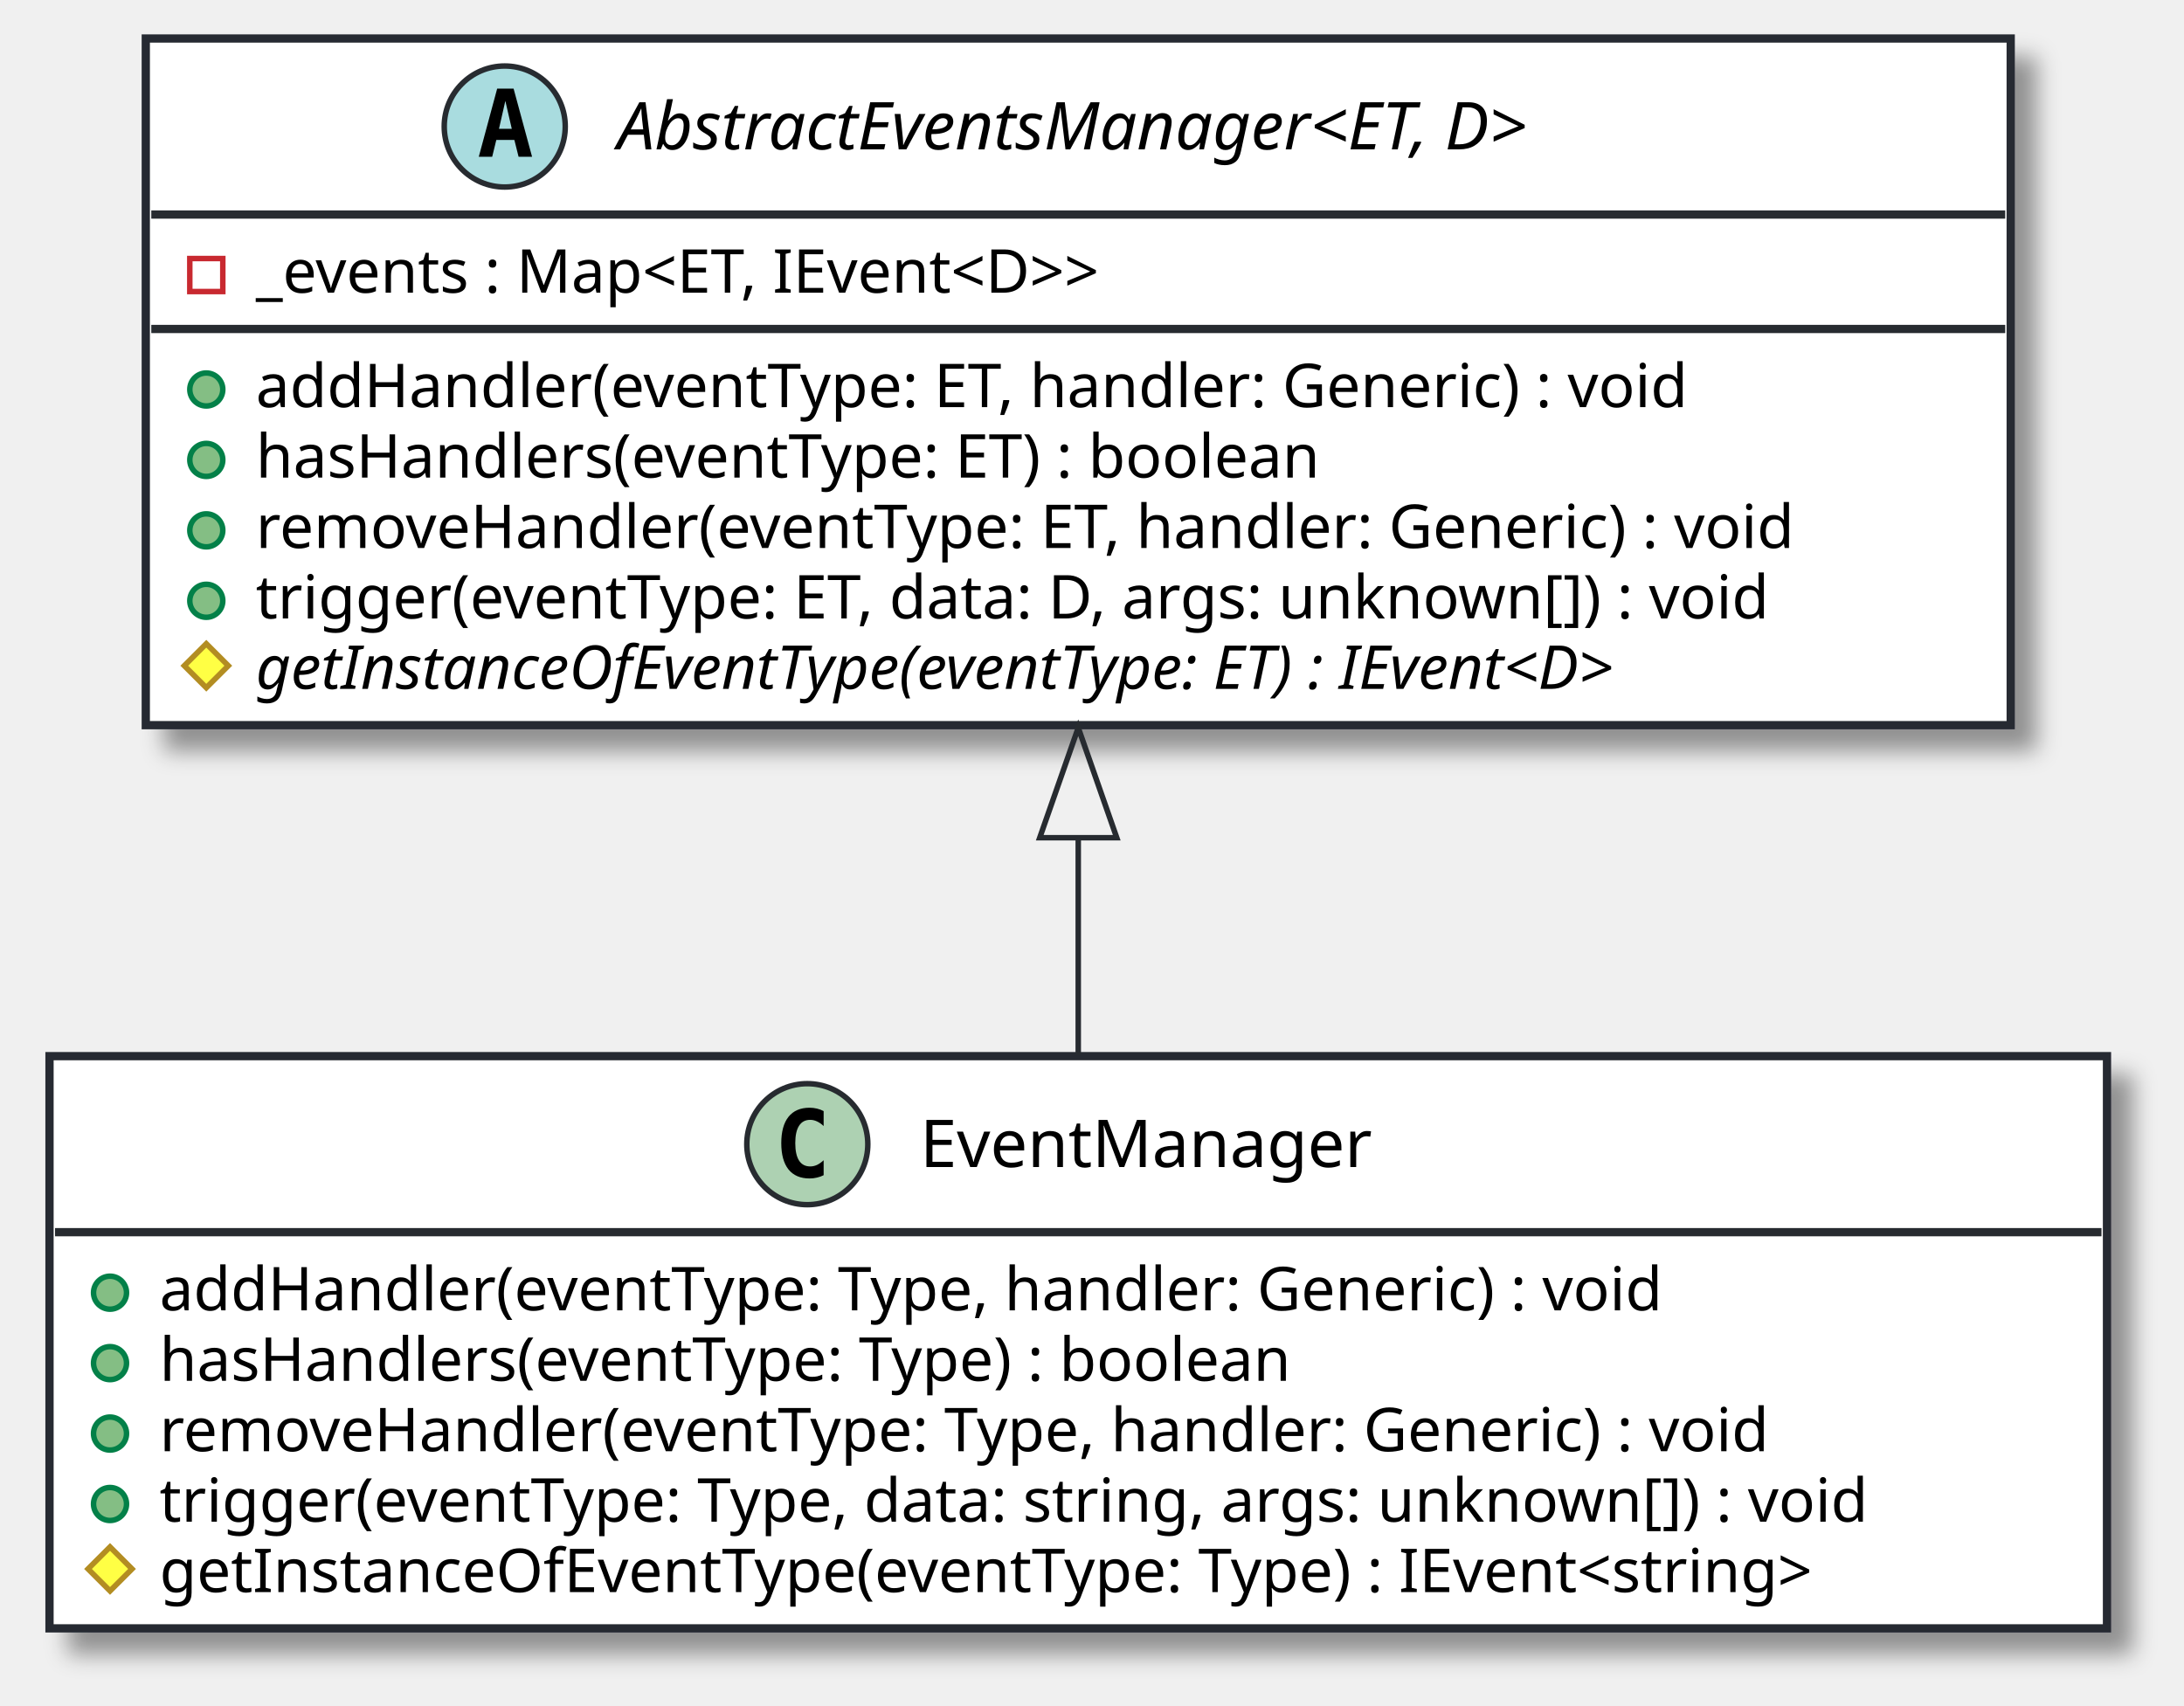
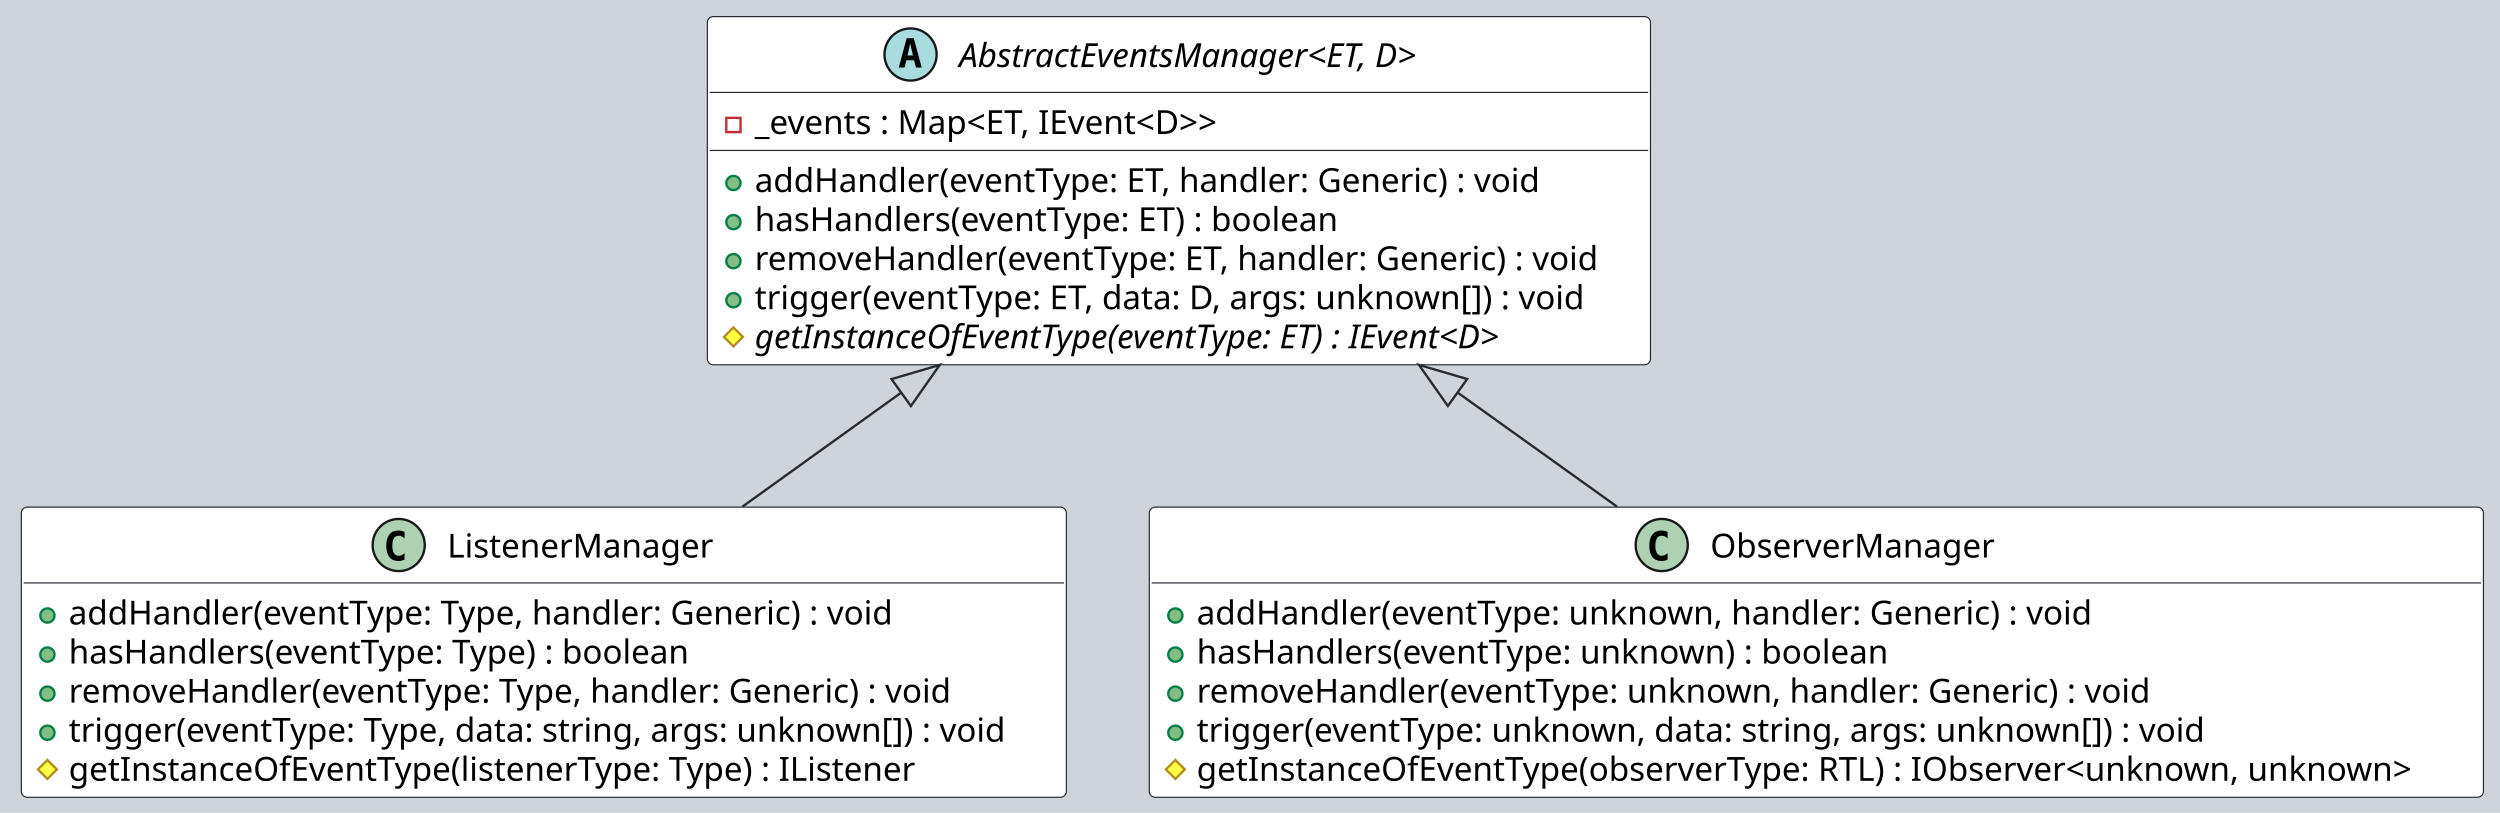
- <svg xmlns="http://www.w3.org/2000/svg" contentScriptType="application/ecmascript" contentStyleType="text/css" height="310px" preserveAspectRatio="none" style="width:397px;height:310px;background:#CED4DA;" version="1.1" viewBox="0 0 397 310" width="397px" zoomAndPan="magnify">
-   <defs>
-     <filter height="300%" id="fzlxlofmvmtwl" width="300%" x="-1" y="-1">
-       <feGaussianBlur result="blurOut" stdDeviation="2.0" />
-       <feColorMatrix in="blurOut" result="blurOut2" type="matrix" values="0 0 0 0 0 0 0 0 0 0 0 0 0 0 0 0 0 0 .4 0" />
-       <feOffset dx="4.0" dy="4.0" in="blurOut2" result="blurOut3" />
-       <feBlend in="SourceGraphic" in2="blurOut3" mode="normal" />
-     </filter>
-   </defs>
+ <svg xmlns="http://www.w3.org/2000/svg" contentStyleType="text/css" height="343px" preserveAspectRatio="none" style="width:1055px;height:343px;background:#CED4DA;" version="1.1" viewBox="0 0 1055 343" width="1055px" zoomAndPan="magnify">
+   <defs />
  <g>
-     <rect codeLine="7" fill="#FFFFFF" filter="url(#fzlxlofmvmtwl)" height="124.828" id="AbstractEventsManager&lt;ET, D&gt;" style="stroke:#272B30;stroke-width:1.5;" width="339" x="26.5" y="7" />
-     <ellipse cx="91.75" cy="23" fill="#A9DCDF" rx="11" ry="11" style="stroke:#272B30;stroke-width:1.0;" />
-     <path d="M91.859,18.344 L90.703,23.422 L93.031,23.422 L91.859,18.344 Z M90.375,16.109 L93.359,16.109 L96.719,28.5 L94.266,28.5 L93.5,25.438 L90.219,25.438 L89.469,28.5 L87.031,28.5 L90.375,16.109 Z " fill="#000000" />
-     <text fill="#000000" font-family="sans-serif" font-size="12" font-style="italic" lengthAdjust="spacing" textLength="200" x="112.25" y="27.154">AbstractEventsManager&lt;ET, D&gt;</text>
-     <line style="stroke:#272B30;stroke-width:1.5;" x1="27.5" x2="364.5" y1="39" y2="39" />
-     <rect fill="none" height="6" style="stroke:#C82930;stroke-width:1.0;" width="6" x="34.5" y="47" />
-     <text fill="#000000" font-family="sans-serif" font-size="11" lengthAdjust="spacing" textLength="179" x="46.5" y="53.21">_events : Map&lt;ET, IEvent&lt;D&gt;&gt;</text>
-     <line style="stroke:#272B30;stroke-width:1.5;" x1="27.5" x2="364.5" y1="59.805" y2="59.805" />
-     <ellipse cx="37.5" cy="70.805" fill="#84BE84" rx="3" ry="3" style="stroke:#038048;stroke-width:1.0;" />
-     <text fill="#000000" font-family="sans-serif" font-size="11" lengthAdjust="spacing" textLength="291" x="46.5" y="74.015">addHandler(eventType: ET, handler: Generic) : void</text>
-     <ellipse cx="37.5" cy="83.609" fill="#84BE84" rx="3" ry="3" style="stroke:#038048;stroke-width:1.0;" />
-     <text fill="#000000" font-family="sans-serif" font-size="11" lengthAdjust="spacing" textLength="217" x="46.5" y="86.82">hasHandlers(eventType: ET) : boolean</text>
-     <ellipse cx="37.5" cy="96.414" fill="#84BE84" rx="3" ry="3" style="stroke:#038048;stroke-width:1.0;" />
-     <text fill="#000000" font-family="sans-serif" font-size="11" lengthAdjust="spacing" textLength="313" x="46.5" y="99.624">removeHandler(eventType: ET, handler: Generic) : void</text>
-     <ellipse cx="37.5" cy="109.219" fill="#84BE84" rx="3" ry="3" style="stroke:#038048;stroke-width:1.0;" />
-     <text fill="#000000" font-family="sans-serif" font-size="11" lengthAdjust="spacing" textLength="310" x="46.5" y="112.429">trigger(eventType: ET, data: D, args: unknown[]) : void</text>
-     <polygon fill="#FFFF44" points="37.5,117.023,41.5,121.023,37.5,125.023,33.5,121.023" style="stroke:#B38D22;stroke-width:1.0;" />
-     <text fill="#000000" font-family="sans-serif" font-size="11" font-style="italic" lengthAdjust="spacing" textLength="301" x="46.5" y="125.234">getInstanceOfEventType(eventType: ET) : IEvent&lt;D&gt;</text>
-     <rect codeLine="15" fill="#FFFFFF" filter="url(#fzlxlofmvmtwl)" height="104.023" id="EventManager" style="stroke:#272B30;stroke-width:1.5;" width="374" x="9" y="192" />
-     <ellipse cx="146.75" cy="208" fill="#ADD1B2" rx="11" ry="11" style="stroke:#272B30;stroke-width:1.0;" />
-     <path d="M149.719,213.641 Q149.141,213.938 148.5,214.078 Q147.859,214.234 147.156,214.234 Q144.656,214.234 143.328,212.594 Q142.016,210.938 142.016,207.812 Q142.016,204.688 143.328,203.031 Q144.656,201.375 147.156,201.375 Q147.859,201.375 148.5,201.531 Q149.156,201.688 149.719,201.984 L149.719,204.703 Q149.094,204.125 148.5,203.859 Q147.906,203.578 147.281,203.578 Q145.938,203.578 145.25,204.656 Q144.562,205.719 144.562,207.812 Q144.562,209.906 145.25,210.984 Q145.938,212.047 147.281,212.047 Q147.906,212.047 148.5,211.781 Q149.094,211.5 149.719,210.922 L149.719,213.641 Z " fill="#000000" />
-     <text fill="#000000" font-family="sans-serif" font-size="12" lengthAdjust="spacing" textLength="90" x="167.25" y="212.154">EventManager</text>
-     <line style="stroke:#272B30;stroke-width:1.5;" x1="10" x2="382" y1="224" y2="224" />
-     <ellipse cx="20" cy="235" fill="#84BE84" rx="3" ry="3" style="stroke:#038048;stroke-width:1.0;" />
-     <text fill="#000000" font-family="sans-serif" font-size="11" lengthAdjust="spacing" textLength="304" x="29" y="238.21">addHandler(eventType: Type, handler: Generic) : void</text>
-     <ellipse cx="20" cy="247.805" fill="#84BE84" rx="3" ry="3" style="stroke:#038048;stroke-width:1.0;" />
-     <text fill="#000000" font-family="sans-serif" font-size="11" lengthAdjust="spacing" textLength="230" x="29" y="251.015">hasHandlers(eventType: Type) : boolean</text>
-     <ellipse cx="20" cy="260.609" fill="#84BE84" rx="3" ry="3" style="stroke:#038048;stroke-width:1.0;" />
-     <text fill="#000000" font-family="sans-serif" font-size="11" lengthAdjust="spacing" textLength="326" x="29" y="263.82">removeHandler(eventType: Type, handler: Generic) : void</text>
-     <ellipse cx="20" cy="273.414" fill="#84BE84" rx="3" ry="3" style="stroke:#038048;stroke-width:1.0;" />
-     <text fill="#000000" font-family="sans-serif" font-size="11" lengthAdjust="spacing" textLength="348" x="29" y="276.625">trigger(eventType: Type, data: string, args: unknown[]) : void</text>
-     <polygon fill="#FFFF44" points="20,281.219,24,285.219,20,289.219,16,285.219" style="stroke:#B38D22;stroke-width:1.0;" />
-     <text fill="#000000" font-family="sans-serif" font-size="11" lengthAdjust="spacing" textLength="335" x="29" y="289.429">getInstanceOfEventType(eventType: Type) : IEvent&lt;string&gt;</text>
-     <path codeLine="22" d="M196,152.42 C196,165.86 196,179.45 196,191.87 " fill="none" id="AbstractEventsManager&lt;ET, D&gt;-backto-EventManager" style="stroke:#272B30;stroke-width:1.0;" />
-     <polygon fill="none" points="189,152.29,196,132.29,203,152.29,189,152.29" style="stroke:#272B30;stroke-width:1.0;" />
+     <rect fill="#CED4DA" height="343" style="stroke:none;stroke-width:1.0;" width="1055" x="0" y="0" />
+     <g id="elem_AbstractEventsManager&lt;ET, D&gt;">
+       <rect codeLine="7" fill="#FFFFFF" height="146.93" id="AbstractEventsManager&lt;ET, D&gt;" rx="2.5" ry="2.5" style="stroke:#272B30;stroke-width:0.5;" width="398" x="298.5" y="7" />
+       <ellipse cx="384.25" cy="23" fill="#A9DCDF" rx="11" ry="11" style="stroke:#181818;stroke-width:1.0;" />
+       <path d="M384.113,18.348 L382.959,23.42 L385.275,23.42 Z M382.619,16.107 L385.616,16.107 L388.961,28.5 L386.512,28.5 L385.748,25.437 L382.47,25.437 L381.723,28.5 L379.274,28.5 Z " fill="#000000" />
+       <text fill="#000000" font-family="sans-serif" font-size="14" font-style="italic" lengthAdjust="spacing" textLength="218" x="404.75" y="28.291">AbstractEventsManager&lt;ET, D&gt;</text>
+       <line style="stroke:#272B30;stroke-width:0.5;" x1="299.5" x2="695.5" y1="39" y2="39" />
+       <rect fill="none" height="6" style="stroke:#C82930;stroke-width:1.0;" width="6" x="306.5" y="49.744" />
+       <text fill="#000000" font-family="sans-serif" font-size="14" lengthAdjust="spacing" textLength="212" x="318.5" y="56.535">_events : Map&lt;ET, IEvent&lt;D&gt;&gt;</text>
+       <line style="stroke:#272B30;stroke-width:0.5;" x1="299.5" x2="695.5" y1="63.488" y2="63.488" />
+       <ellipse cx="309.5" cy="77.232" fill="#84BE84" rx="3" ry="3" style="stroke:#038048;stroke-width:1.0;" />
+       <text fill="#000000" font-family="sans-serif" font-size="14" lengthAdjust="spacing" textLength="347" x="318.5" y="81.023">addHandler(eventType: ET, handler: Generic) : void</text>
+       <ellipse cx="309.5" cy="93.721" fill="#84BE84" rx="3" ry="3" style="stroke:#038048;stroke-width:1.0;" />
+       <text fill="#000000" font-family="sans-serif" font-size="14" lengthAdjust="spacing" textLength="258" x="318.5" y="97.512">hasHandlers(eventType: ET) : boolean</text>
+       <ellipse cx="309.5" cy="110.209" fill="#84BE84" rx="3" ry="3" style="stroke:#038048;stroke-width:1.0;" />
+       <text fill="#000000" font-family="sans-serif" font-size="14" lengthAdjust="spacing" textLength="372" x="318.5" y="114">removeHandler(eventType: ET, handler: Generic) : void</text>
+       <ellipse cx="309.5" cy="126.697" fill="#84BE84" rx="3" ry="3" style="stroke:#038048;stroke-width:1.0;" />
+       <text fill="#000000" font-family="sans-serif" font-size="14" lengthAdjust="spacing" textLength="369" x="318.5" y="130.488">trigger(eventType: ET, data: D, args: unknown[]) : void</text>
+       <polygon fill="#FFFF44" points="309.5,138.185,313.5,142.185,309.5,146.185,305.5,142.185" style="stroke:#B38D22;stroke-width:1.0;" />
+       <text fill="#000000" font-family="sans-serif" font-size="14" font-style="italic" lengthAdjust="spacing" textLength="355" x="318.5" y="146.977">getInstanceOfEventType(eventType: ET) : IEvent&lt;D&gt;</text>
+     </g>
+     <g id="elem_ListenerManager">
+       <rect codeLine="15" fill="#FFFFFF" height="122.441" id="ListenerManager" rx="2.5" ry="2.5" style="stroke:#272B30;stroke-width:0.5;" width="441" x="9" y="214" />
+       <ellipse cx="168.25" cy="230" fill="#ADD1B2" rx="11" ry="11" style="stroke:#181818;stroke-width:1.0;" />
+       <path d="M170.723,236.143 Q170.142,236.442 169.503,236.591 Q168.864,236.741 168.158,236.741 Q165.651,236.741 164.332,235.089 Q163.012,233.437 163.012,230.316 Q163.012,227.186 164.332,225.535 Q165.651,223.883 168.158,223.883 Q168.864,223.883 169.511,224.032 Q170.159,224.182 170.723,224.481 L170.723,227.203 Q170.092,226.622 169.499,226.352 Q168.905,226.083 168.274,226.083 Q166.93,226.083 166.245,227.149 Q165.56,228.216 165.56,230.316 Q165.56,232.408 166.245,233.474 Q166.93,234.541 168.274,234.541 Q168.905,234.541 169.499,234.271 Q170.092,234.001 170.723,233.42 Z " fill="#000000" />
+       <text fill="#000000" font-family="sans-serif" font-size="14" lengthAdjust="spacing" textLength="114" x="188.75" y="235.291">ListenerManager</text>
+       <line style="stroke:#272B30;stroke-width:0.5;" x1="10" x2="449" y1="246" y2="246" />
+       <ellipse cx="20" cy="259.744" fill="#84BE84" rx="3" ry="3" style="stroke:#038048;stroke-width:1.0;" />
+       <text fill="#000000" font-family="sans-serif" font-size="14" lengthAdjust="spacing" textLength="363" x="29" y="263.535">addHandler(eventType: Type, handler: Generic) : void</text>
+       <ellipse cx="20" cy="276.232" fill="#84BE84" rx="3" ry="3" style="stroke:#038048;stroke-width:1.0;" />
+       <text fill="#000000" font-family="sans-serif" font-size="14" lengthAdjust="spacing" textLength="274" x="29" y="280.023">hasHandlers(eventType: Type) : boolean</text>
+       <ellipse cx="20" cy="292.721" fill="#84BE84" rx="3" ry="3" style="stroke:#038048;stroke-width:1.0;" />
+       <text fill="#000000" font-family="sans-serif" font-size="14" lengthAdjust="spacing" textLength="388" x="29" y="296.512">removeHandler(eventType: Type, handler: Generic) : void</text>
+       <ellipse cx="20" cy="309.209" fill="#84BE84" rx="3" ry="3" style="stroke:#038048;stroke-width:1.0;" />
+       <text fill="#000000" font-family="sans-serif" font-size="14" lengthAdjust="spacing" textLength="415" x="29" y="313">trigger(eventType: Type, data: string, args: unknown[]) : void</text>
+       <polygon fill="#FFFF44" points="20,320.697,24,324.697,20,328.697,16,324.697" style="stroke:#B38D22;stroke-width:1.0;" />
+       <text fill="#000000" font-family="sans-serif" font-size="14" lengthAdjust="spacing" textLength="370" x="29" y="329.488">getInstanceOfEventType(listenerType: Type) : IListener</text>
+     </g>
+     <g id="elem_ObserverManager">
+       <rect codeLine="23" fill="#FFFFFF" height="122.441" id="ObserverManager" rx="2.5" ry="2.5" style="stroke:#272B30;stroke-width:0.5;" width="563" x="485" y="214" />
+       <ellipse cx="701.25" cy="230" fill="#ADD1B2" rx="11" ry="11" style="stroke:#181818;stroke-width:1.0;" />
+       <path d="M703.723,236.143 Q703.142,236.442 702.503,236.591 Q701.864,236.741 701.158,236.741 Q698.651,236.741 697.332,235.089 Q696.012,233.437 696.012,230.316 Q696.012,227.186 697.332,225.535 Q698.651,223.883 701.158,223.883 Q701.864,223.883 702.511,224.032 Q703.159,224.182 703.723,224.481 L703.723,227.203 Q703.092,226.622 702.499,226.352 Q701.905,226.083 701.274,226.083 Q699.93,226.083 699.245,227.149 Q698.56,228.216 698.56,230.316 Q698.56,232.408 699.245,233.474 Q699.93,234.541 701.274,234.541 Q701.905,234.541 702.499,234.271 Q703.092,234.001 703.723,233.42 Z " fill="#000000" />
+       <text fill="#000000" font-family="sans-serif" font-size="14" lengthAdjust="spacing" textLength="122" x="721.75" y="235.291">ObserverManager</text>
+       <line style="stroke:#272B30;stroke-width:0.5;" x1="486" x2="1047" y1="246" y2="246" />
+       <ellipse cx="496" cy="259.744" fill="#84BE84" rx="3" ry="3" style="stroke:#038048;stroke-width:1.0;" />
+       <text fill="#000000" font-family="sans-serif" font-size="14" lengthAdjust="spacing" textLength="394" x="505" y="263.535">addHandler(eventType: unknown, handler: Generic) : void</text>
+       <ellipse cx="496" cy="276.232" fill="#84BE84" rx="3" ry="3" style="stroke:#038048;stroke-width:1.0;" />
+       <text fill="#000000" font-family="sans-serif" font-size="14" lengthAdjust="spacing" textLength="305" x="505" y="280.023">hasHandlers(eventType: unknown) : boolean</text>
+       <ellipse cx="496" cy="292.721" fill="#84BE84" rx="3" ry="3" style="stroke:#038048;stroke-width:1.0;" />
+       <text fill="#000000" font-family="sans-serif" font-size="14" lengthAdjust="spacing" textLength="419" x="505" y="296.512">removeHandler(eventType: unknown, handler: Generic) : void</text>
+       <ellipse cx="496" cy="309.209" fill="#84BE84" rx="3" ry="3" style="stroke:#038048;stroke-width:1.0;" />
+       <text fill="#000000" font-family="sans-serif" font-size="14" lengthAdjust="spacing" textLength="446" x="505" y="313">trigger(eventType: unknown, data: string, args: unknown[]) : void</text>
+       <polygon fill="#FFFF44" points="496,320.697,500,324.697,496,328.697,492,324.697" style="stroke:#B38D22;stroke-width:1.0;" />
+       <text fill="#000000" font-family="sans-serif" font-size="14" lengthAdjust="spacing" textLength="537" x="505" y="329.488">getInstanceOfEventType(observerType: RTL) : IObserver&lt;unknown, unknown&gt;</text>
+     </g>
+     <g id="link_AbstractEventsManager&lt;ET, D&gt;_ListenerManager">
+       <path codeLine="22" d="M380.29,165.69 C357.73,181.89 334.53,198.56 313.3,213.81 " fill="none" id="AbstractEventsManager&lt;ET, D&gt;-backto-ListenerManager" style="stroke:#272B30;stroke-width:1.0;" />
+       <polygon fill="none" points="376.23,159.98,396.56,154,384.4,171.35,376.23,159.98" style="stroke:#272B30;stroke-width:1.0;" />
+     </g>
+     <g id="link_AbstractEventsManager&lt;ET, D&gt;_ObserverManager">
+       <path codeLine="30" d="M615.15,165.69 C637.79,181.89 661.07,198.56 682.39,213.81 " fill="none" id="AbstractEventsManager&lt;ET, D&gt;-backto-ObserverManager" style="stroke:#272B30;stroke-width:1.0;" />
+       <polygon fill="none" points="611,171.33,598.81,154,619.15,159.95,611,171.33" style="stroke:#272B30;stroke-width:1.0;" />
+     </g>
  </g>
</svg>
